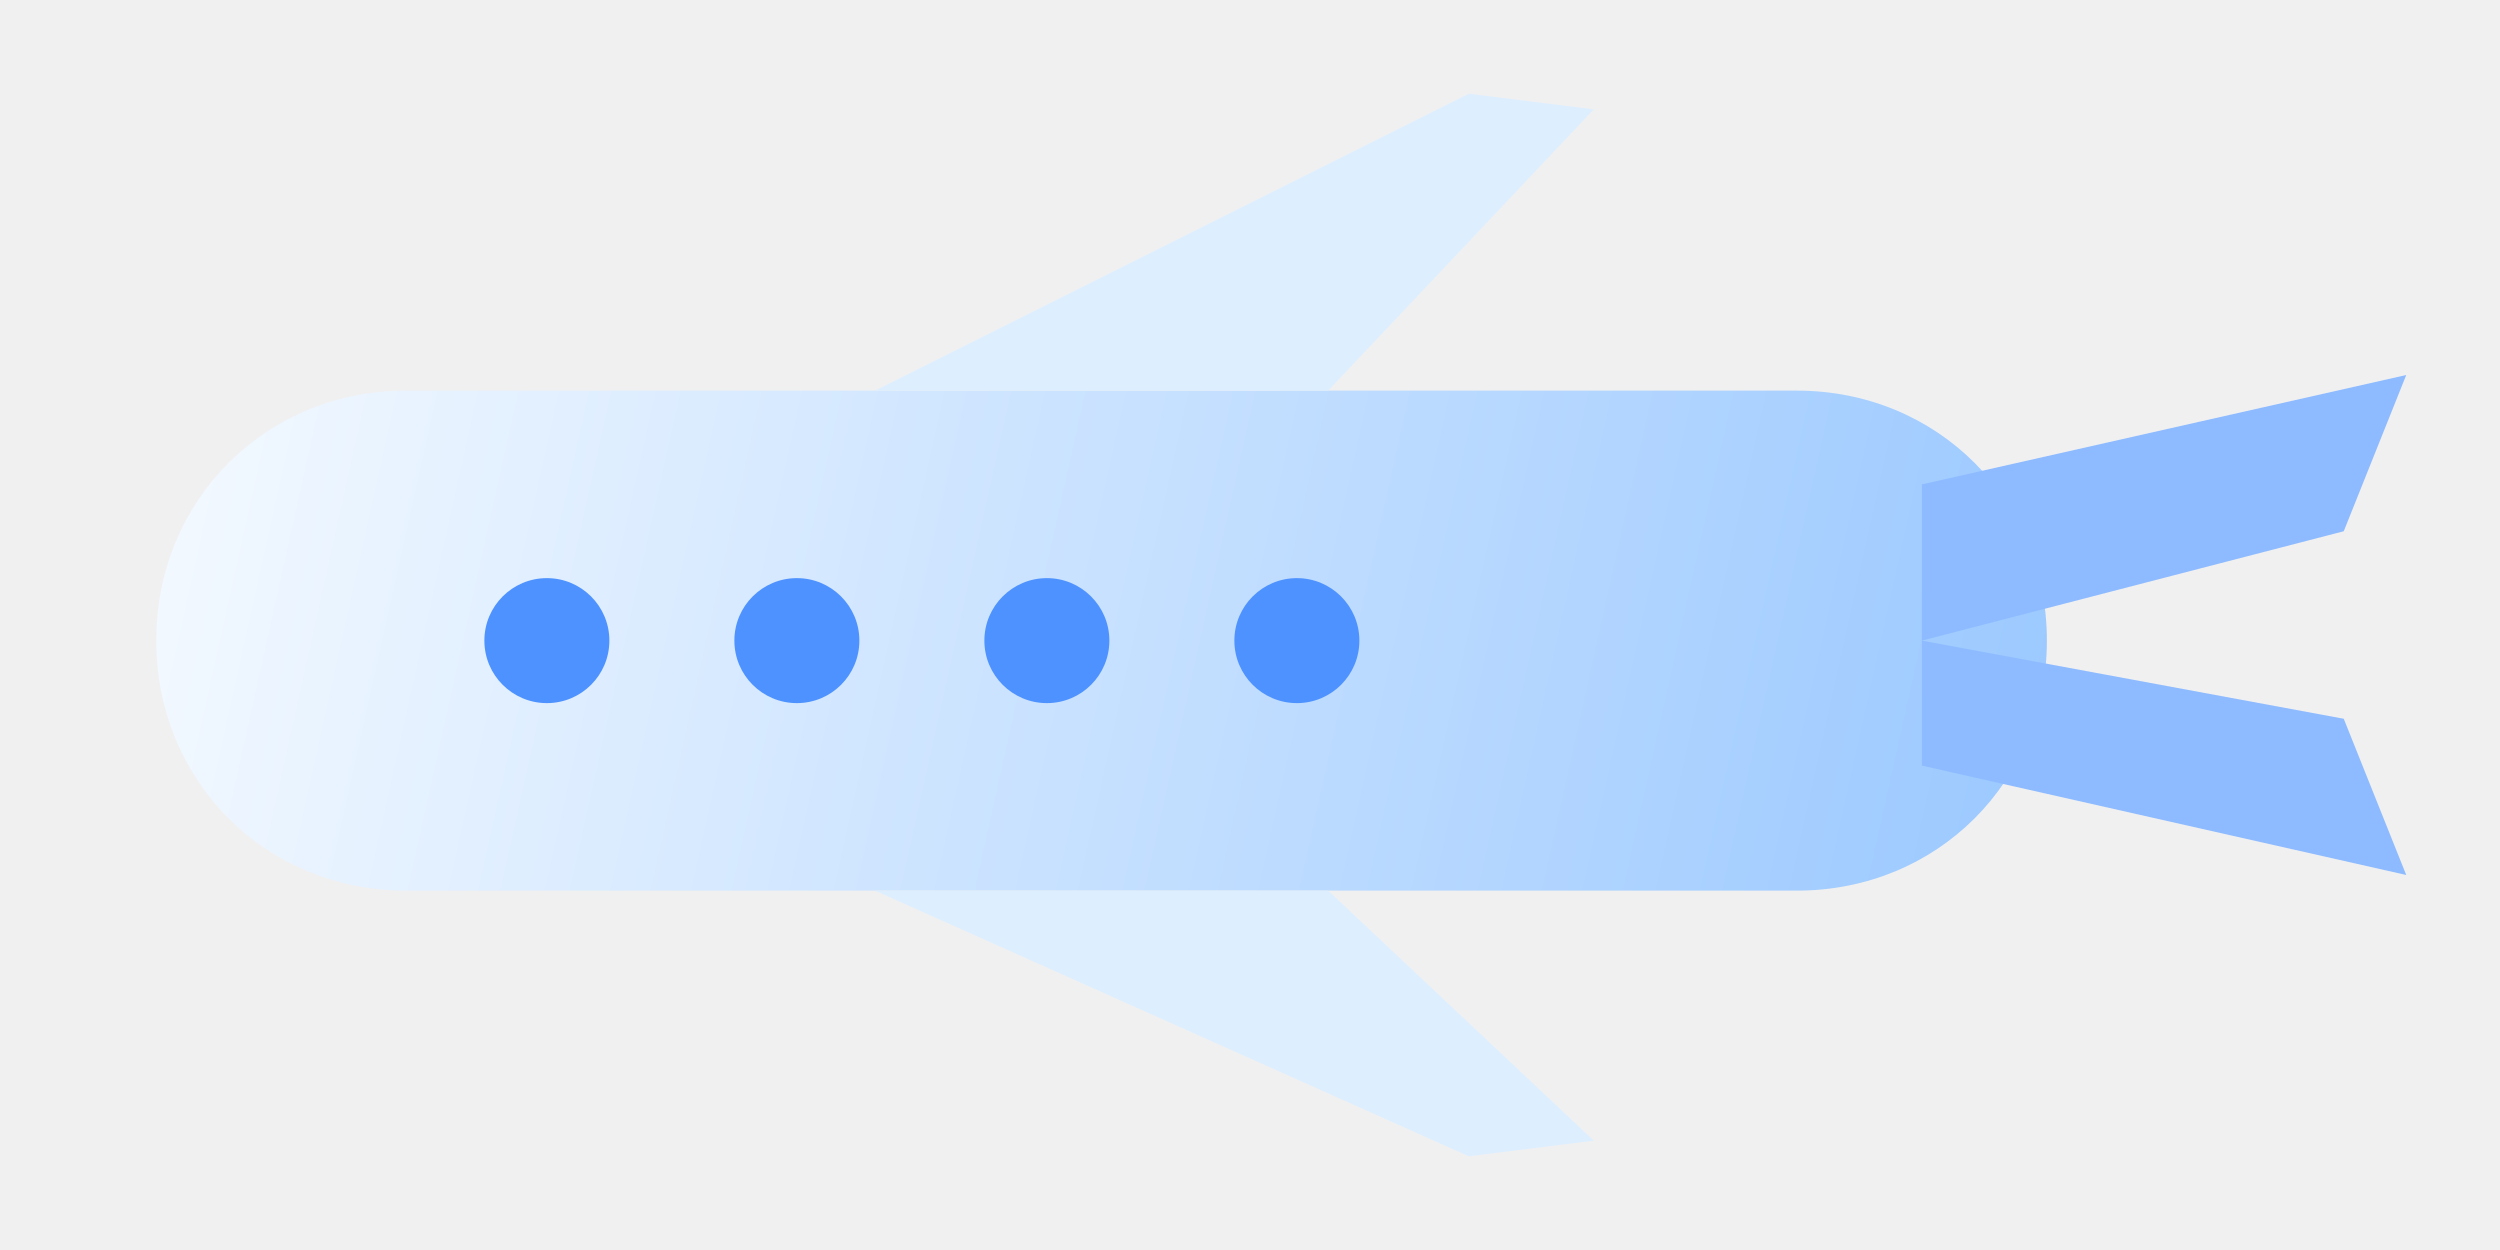
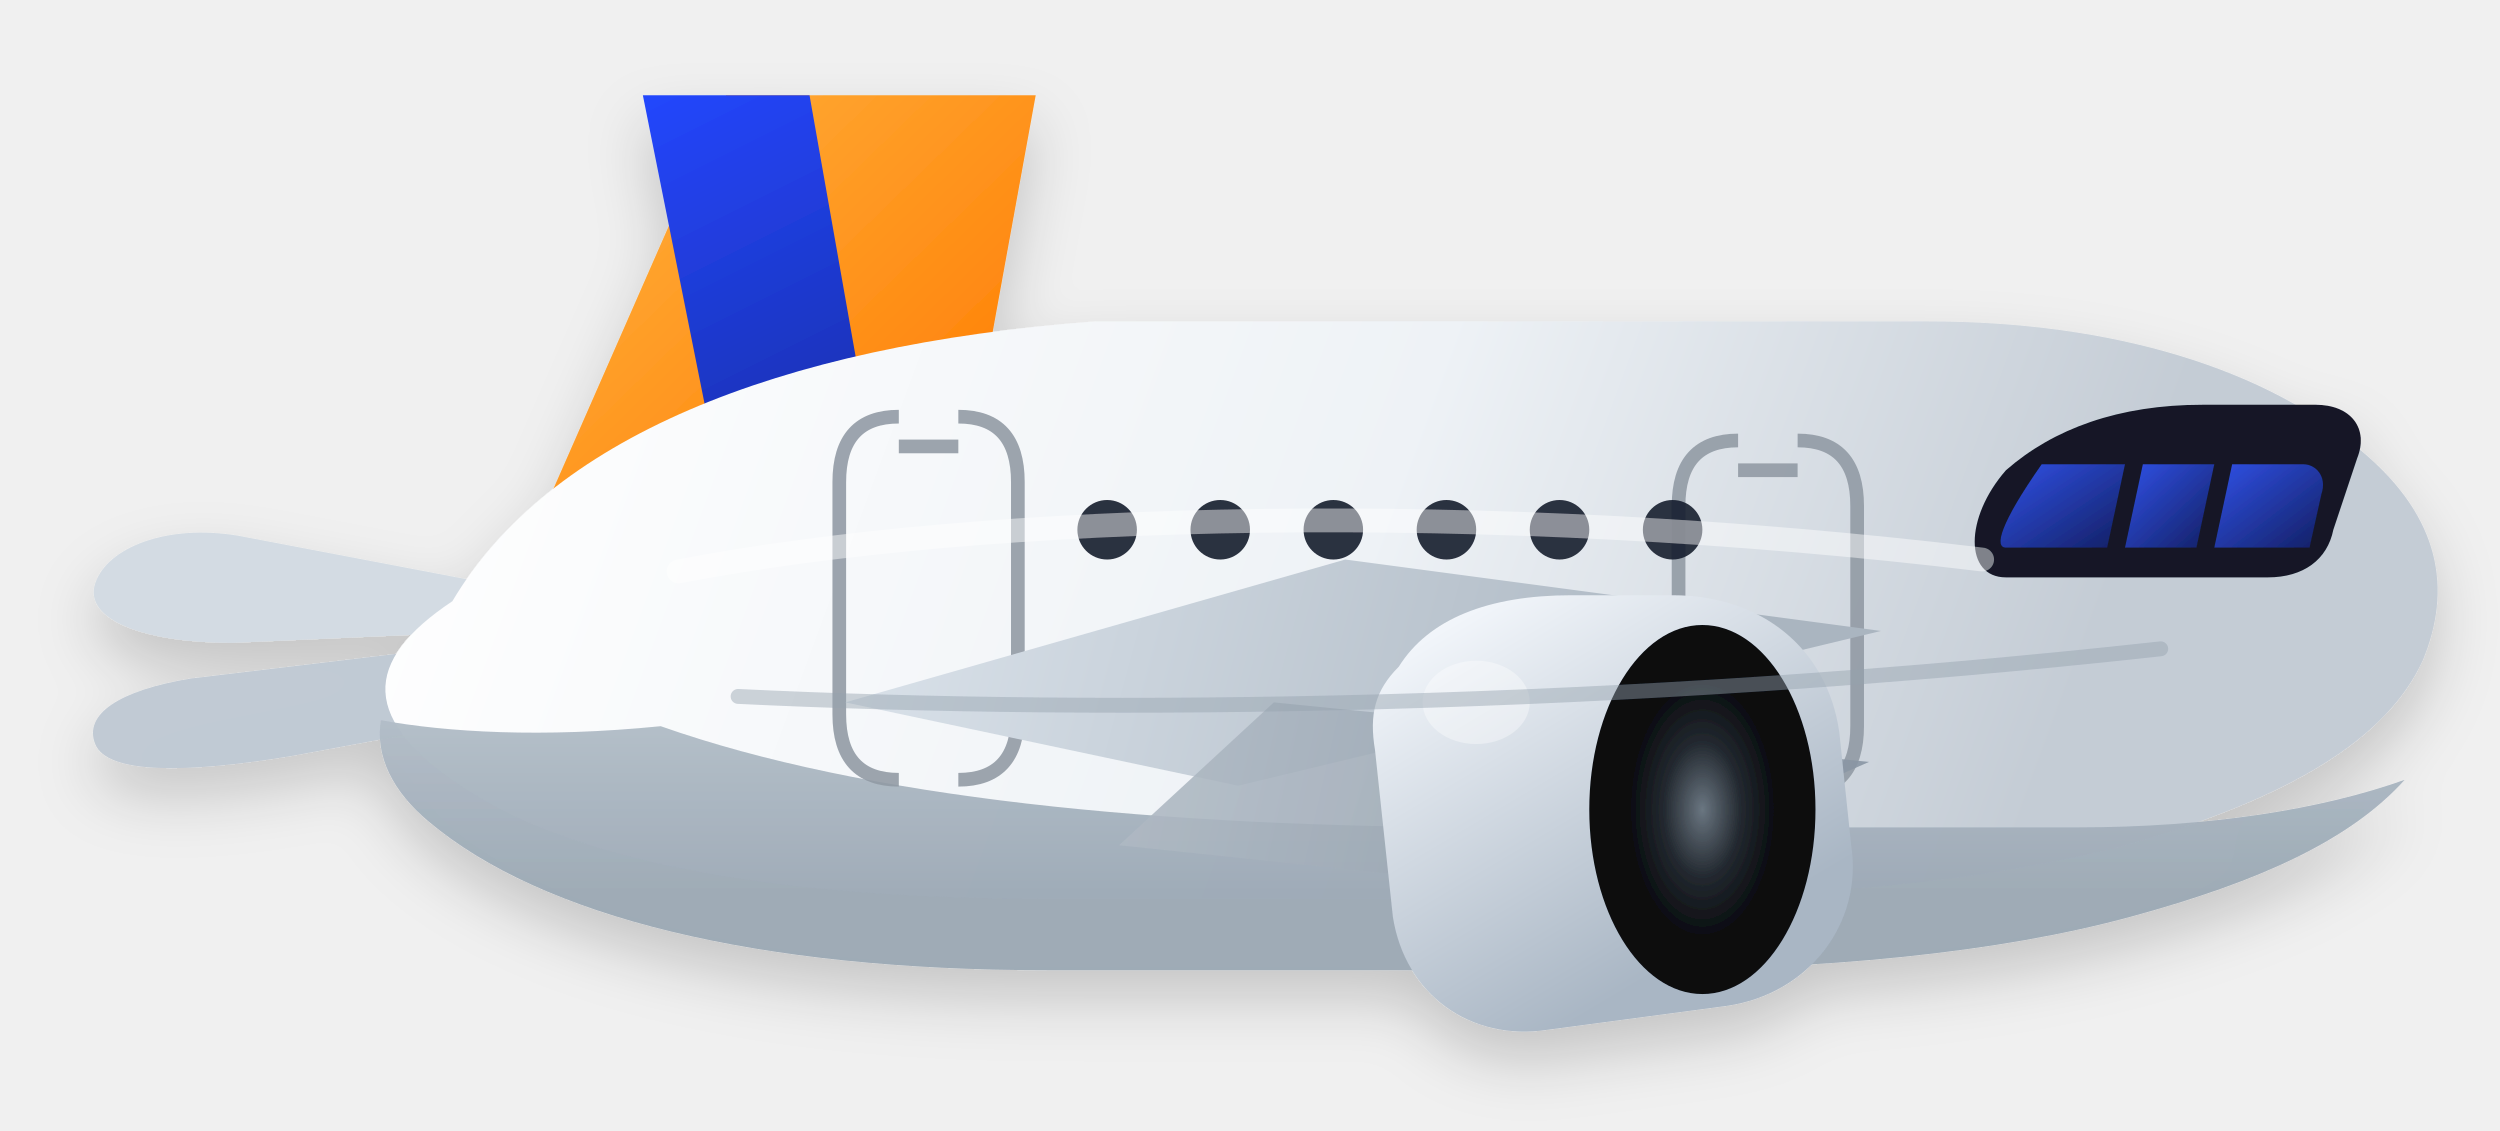
- <svg xmlns="http://www.w3.org/2000/svg" width="320" height="160" viewBox="0 0 320 160" fill="none">
+ <svg xmlns="http://www.w3.org/2000/svg" viewBox="0 0 420 190" role="img" aria-labelledby="title desc">
  <defs>
-     <linearGradient id="planeBody" x1="18" y1="46" x2="270" y2="102" gradientUnits="userSpaceOnUse">
-       <stop stop-color="#F5FAFF" />
-       <stop offset="1" stop-color="#98C7FF" />
+     <linearGradient id="bodyTop" x1="72" y1="46" x2="338" y2="144" gradientUnits="userSpaceOnUse">
+       <stop offset="0%" stop-color="#ffffff" />
+       <stop offset="58%" stop-color="#eef2f6" />
+       <stop offset="100%" stop-color="#c4ccd5" />
    </linearGradient>
+     <linearGradient id="bodyBottom" x1="178" y1="92" x2="178" y2="150" gradientUnits="userSpaceOnUse">
+       <stop offset="0%" stop-color="#c7d0d9" />
+       <stop offset="100%" stop-color="#9ca9b5" />
+     </linearGradient>
+     <linearGradient id="tailOrange" x1="88" y1="28" x2="156" y2="98" gradientUnits="userSpaceOnUse">
+       <stop offset="0%" stop-color="#ffb13d" />
+       <stop offset="100%" stop-color="#ff7a00" />
+     </linearGradient>
+     <linearGradient id="tailBlue" x1="88" y1="24" x2="136" y2="120" gradientUnits="userSpaceOnUse">
+       <stop offset="0%" stop-color="#2447ff" />
+       <stop offset="100%" stop-color="#152485" />
+     </linearGradient>
+     <linearGradient id="wingTop" x1="142" y1="90" x2="290" y2="130" gradientUnits="userSpaceOnUse">
+       <stop offset="0%" stop-color="#dbe3eb" />
+       <stop offset="100%" stop-color="#aab5c0" />
+     </linearGradient>
+     <linearGradient id="wingBottom" x1="180" y1="116" x2="312" y2="146" gradientUnits="userSpaceOnUse">
+       <stop offset="0%" stop-color="#b3bdc7" />
+       <stop offset="100%" stop-color="#8794a2" />
+     </linearGradient>
+     <linearGradient id="engineShell" x1="236" y1="102" x2="274" y2="166" gradientUnits="userSpaceOnUse">
+       <stop offset="0%" stop-color="#f8fbff" />
+       <stop offset="100%" stop-color="#a9b6c4" />
+     </linearGradient>
+     <radialGradient id="fanCore" cx="50%" cy="50%" r="54%">
+       <stop offset="0%" stop-color="#6a7681" />
+       <stop offset="50%" stop-color="#232930" />
+       <stop offset="100%" stop-color="#07090c" />
+     </radialGradient>
+     <linearGradient id="windowBlue" x1="0" y1="0" x2="1" y2="1">
+       <stop offset="0%" stop-color="#3558ff" />
+       <stop offset="100%" stop-color="#13206b" />
+     </linearGradient>
+     <filter id="softShadow" x="-10%" y="-18%" width="126%" height="148%">
+       <feGaussianBlur in="SourceAlpha" stdDeviation="5" result="blur" />
+       <feOffset in="blur" dx="0" dy="5" result="offset" />
+       <feColorMatrix in="offset" type="matrix" values="0 0 0 0 0                 0 0 0 0 0                 0 0 0 0 0                 0 0 0 0.18 0" result="shadow" />
+       <feMerge>
+         <feMergeNode in="shadow" />
+         <feMergeNode in="SourceGraphic" />
+       </feMerge>
+     </filter>
  </defs>
-   <path d="M20 82C20 64 34 50 52 50H230C248 50 262 64 262 82C262 100 248 114 230 114H52C34 114 20 100 20 82Z" fill="url(#planeBody)" />
-   <path d="M112 50L188 12L204 14L170 50H112Z" fill="#DDEEFF" />
-   <path d="M112 114L188 148L204 146L170 114H112Z" fill="#DDEEFF" />
-   <path d="M246 62L308 48L300 68L246 82V62Z" fill="#8EBBFF" />
-   <path d="M246 98L308 112L300 92L246 82V98Z" fill="#8EBBFF" />
-   <circle cx="70" cy="82" r="8" fill="#4E92FF" />
-   <circle cx="102" cy="82" r="8" fill="#4E92FF" />
-   <circle cx="134" cy="82" r="8" fill="#4E92FF" />
-   <circle cx="166" cy="82" r="8" fill="#4E92FF" />
+   <g id="plane" filter="url(#softShadow)">
+     <path d="M82 98 L40 90 C28 88 18 92 16 98 C14 104 24 108 39 108 L84 106 Z" fill="#d3dbe3" />
+     <path d="M86 98 L122 16 L174 16 L162 82 Z" fill="url(#tailOrange)" />
+     <path d="M108 16 L136 16 L148 84 L124 96 Z" fill="url(#tailBlue)" />
+     <path d="M82 108 L32 114 C20 116 14 120 16 125 C18 130 31 130 49 127 L92 119 Z" fill="#bdc7d2" opacity="0.92" />
+     <path d="M76 101              C92 74 130 58 184 54              L324 54              C355 54 381 62 397 76              C410 87 412 99 407 111              C401 124 385 134 357 142              C334 148 304 151 268 151              L176 151              C131 151 98 145 79 133              C60 121 61 111 76 101 Z" fill="url(#bodyTop)" />
+     <path d="M111 122              C145 134 194 139 252 139              L349 139              C371 139 390 136 404 131              C395 141 380 148 358 154              C336 160 307 163 271 163              L176 163              C127 163 91 154 72 138              C66 133 63 127 64 121              C75 123 91 124 111 122 Z" fill="url(#bodyBottom)" opacity="0.96" />
+     <path d="M337 79 C345 72 356 68 370 68 L389 68 C395 68 398 72 396 77 L392 89 C391 94 387 97 381 97 L337 97 C330 97 330 87 337 79 Z" fill="#121827" />
+     <path d="M343 78 L357 78 L354 92 L337 92 C335 92 336 88 343 78 Z" fill="url(#windowBlue)" opacity="0.88" />
+     <path d="M360 78 L372 78 L369 92 L357 92 Z" fill="url(#windowBlue)" opacity="0.88" />
+     <path d="M375 78 L387 78 C389 78 391 80 390 83 L388 92 L372 92 Z" fill="url(#windowBlue)" opacity="0.88" />
+     <g stroke="#9099a3" stroke-width="2.3" fill="none" opacity="0.88">
+       <path d="M151 70 Q141 70 141 81 L141 120 Q141 131 151 131" />
+       <path d="M161 70 Q171 70 171 81 L171 120 Q171 131 161 131" />
+       <line x1="151" y1="75" x2="161" y2="75" />
+       <path d="M292 74 Q282 74 282 85 L282 122 Q282 133 292 133" />
+       <path d="M302 74 Q312 74 312 85 L312 122 Q312 133 302 133" />
+       <line x1="292" y1="79" x2="302" y2="79" />
+     </g>
+     <g fill="#1a2131" opacity="0.92">
+       <rect x="181" y="84" width="10" height="10" rx="5" />
+       <rect x="200" y="84" width="10" height="10" rx="5" />
+       <rect x="219" y="84" width="10" height="10" rx="5" />
+       <rect x="238" y="84" width="10" height="10" rx="5" />
+       <rect x="257" y="84" width="10" height="10" rx="5" />
+       <rect x="276" y="84" width="10" height="10" rx="5" />
+     </g>
+     <path d="M142 118 L226 94 L316 106 L208 132 Z" fill="url(#wingTop)" />
+     <path d="M214 118 L314 128 L264 150 L188 142 Z" fill="url(#wingBottom)" opacity="0.88" />
+     <path d="M235 112              C240 104 250 100 264 100              L281 100              C296 100 307 109 309 123              L311 142              C313 155 304 167 290 169              L260 173              C247 175 236 167 234 154              L231 126              C230 120 231 116 235 112 Z" fill="url(#engineShell)" />
+     <ellipse cx="286" cy="136" rx="19" ry="31" fill="#090c11" />
+     <ellipse cx="286" cy="136" rx="12" ry="21" fill="url(#fanCore)" />
+     <ellipse cx="248" cy="118" rx="9" ry="7" fill="#ffffff" opacity="0.36" />
+     <path d="M114 96 C166 86 250 84 333 94" fill="none" stroke="#ffffff" stroke-width="4" stroke-linecap="round" opacity="0.46" />
+     <path d="M124 117 C186 120 272 119 363 109" fill="none" stroke="#94a1ae" stroke-width="2.5" stroke-linecap="round" opacity="0.45" />
+   </g>
</svg>
